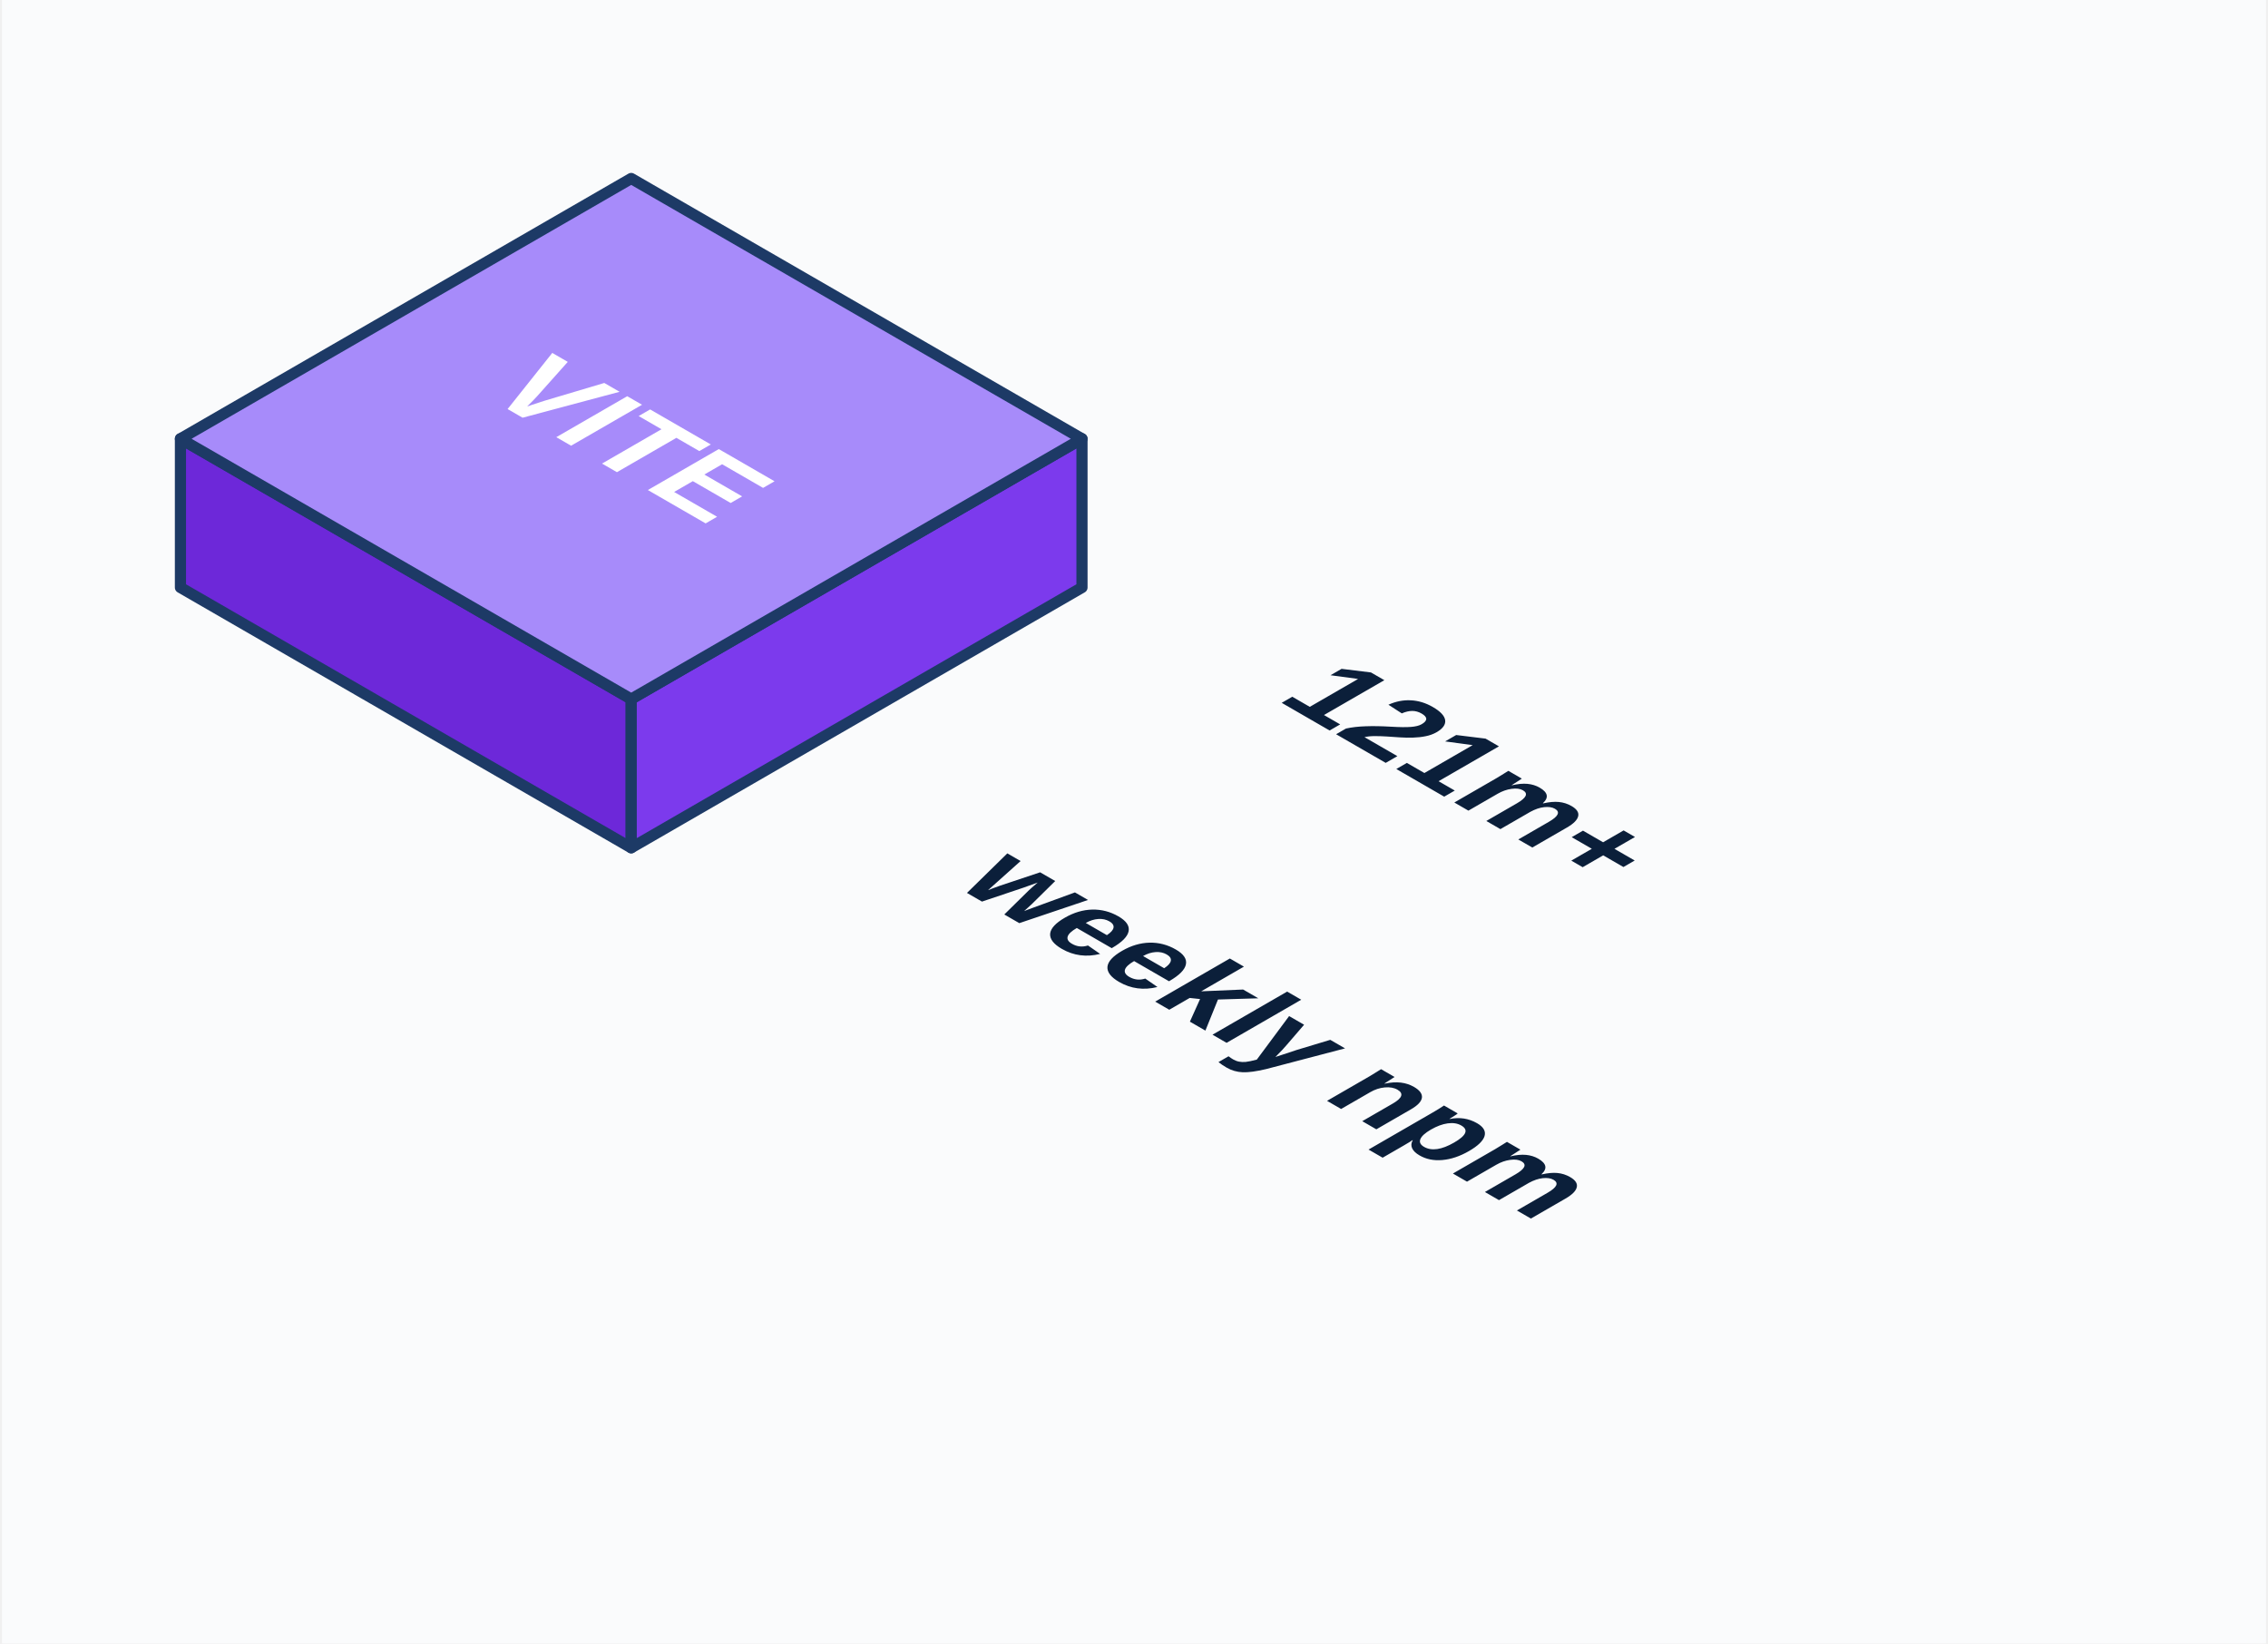
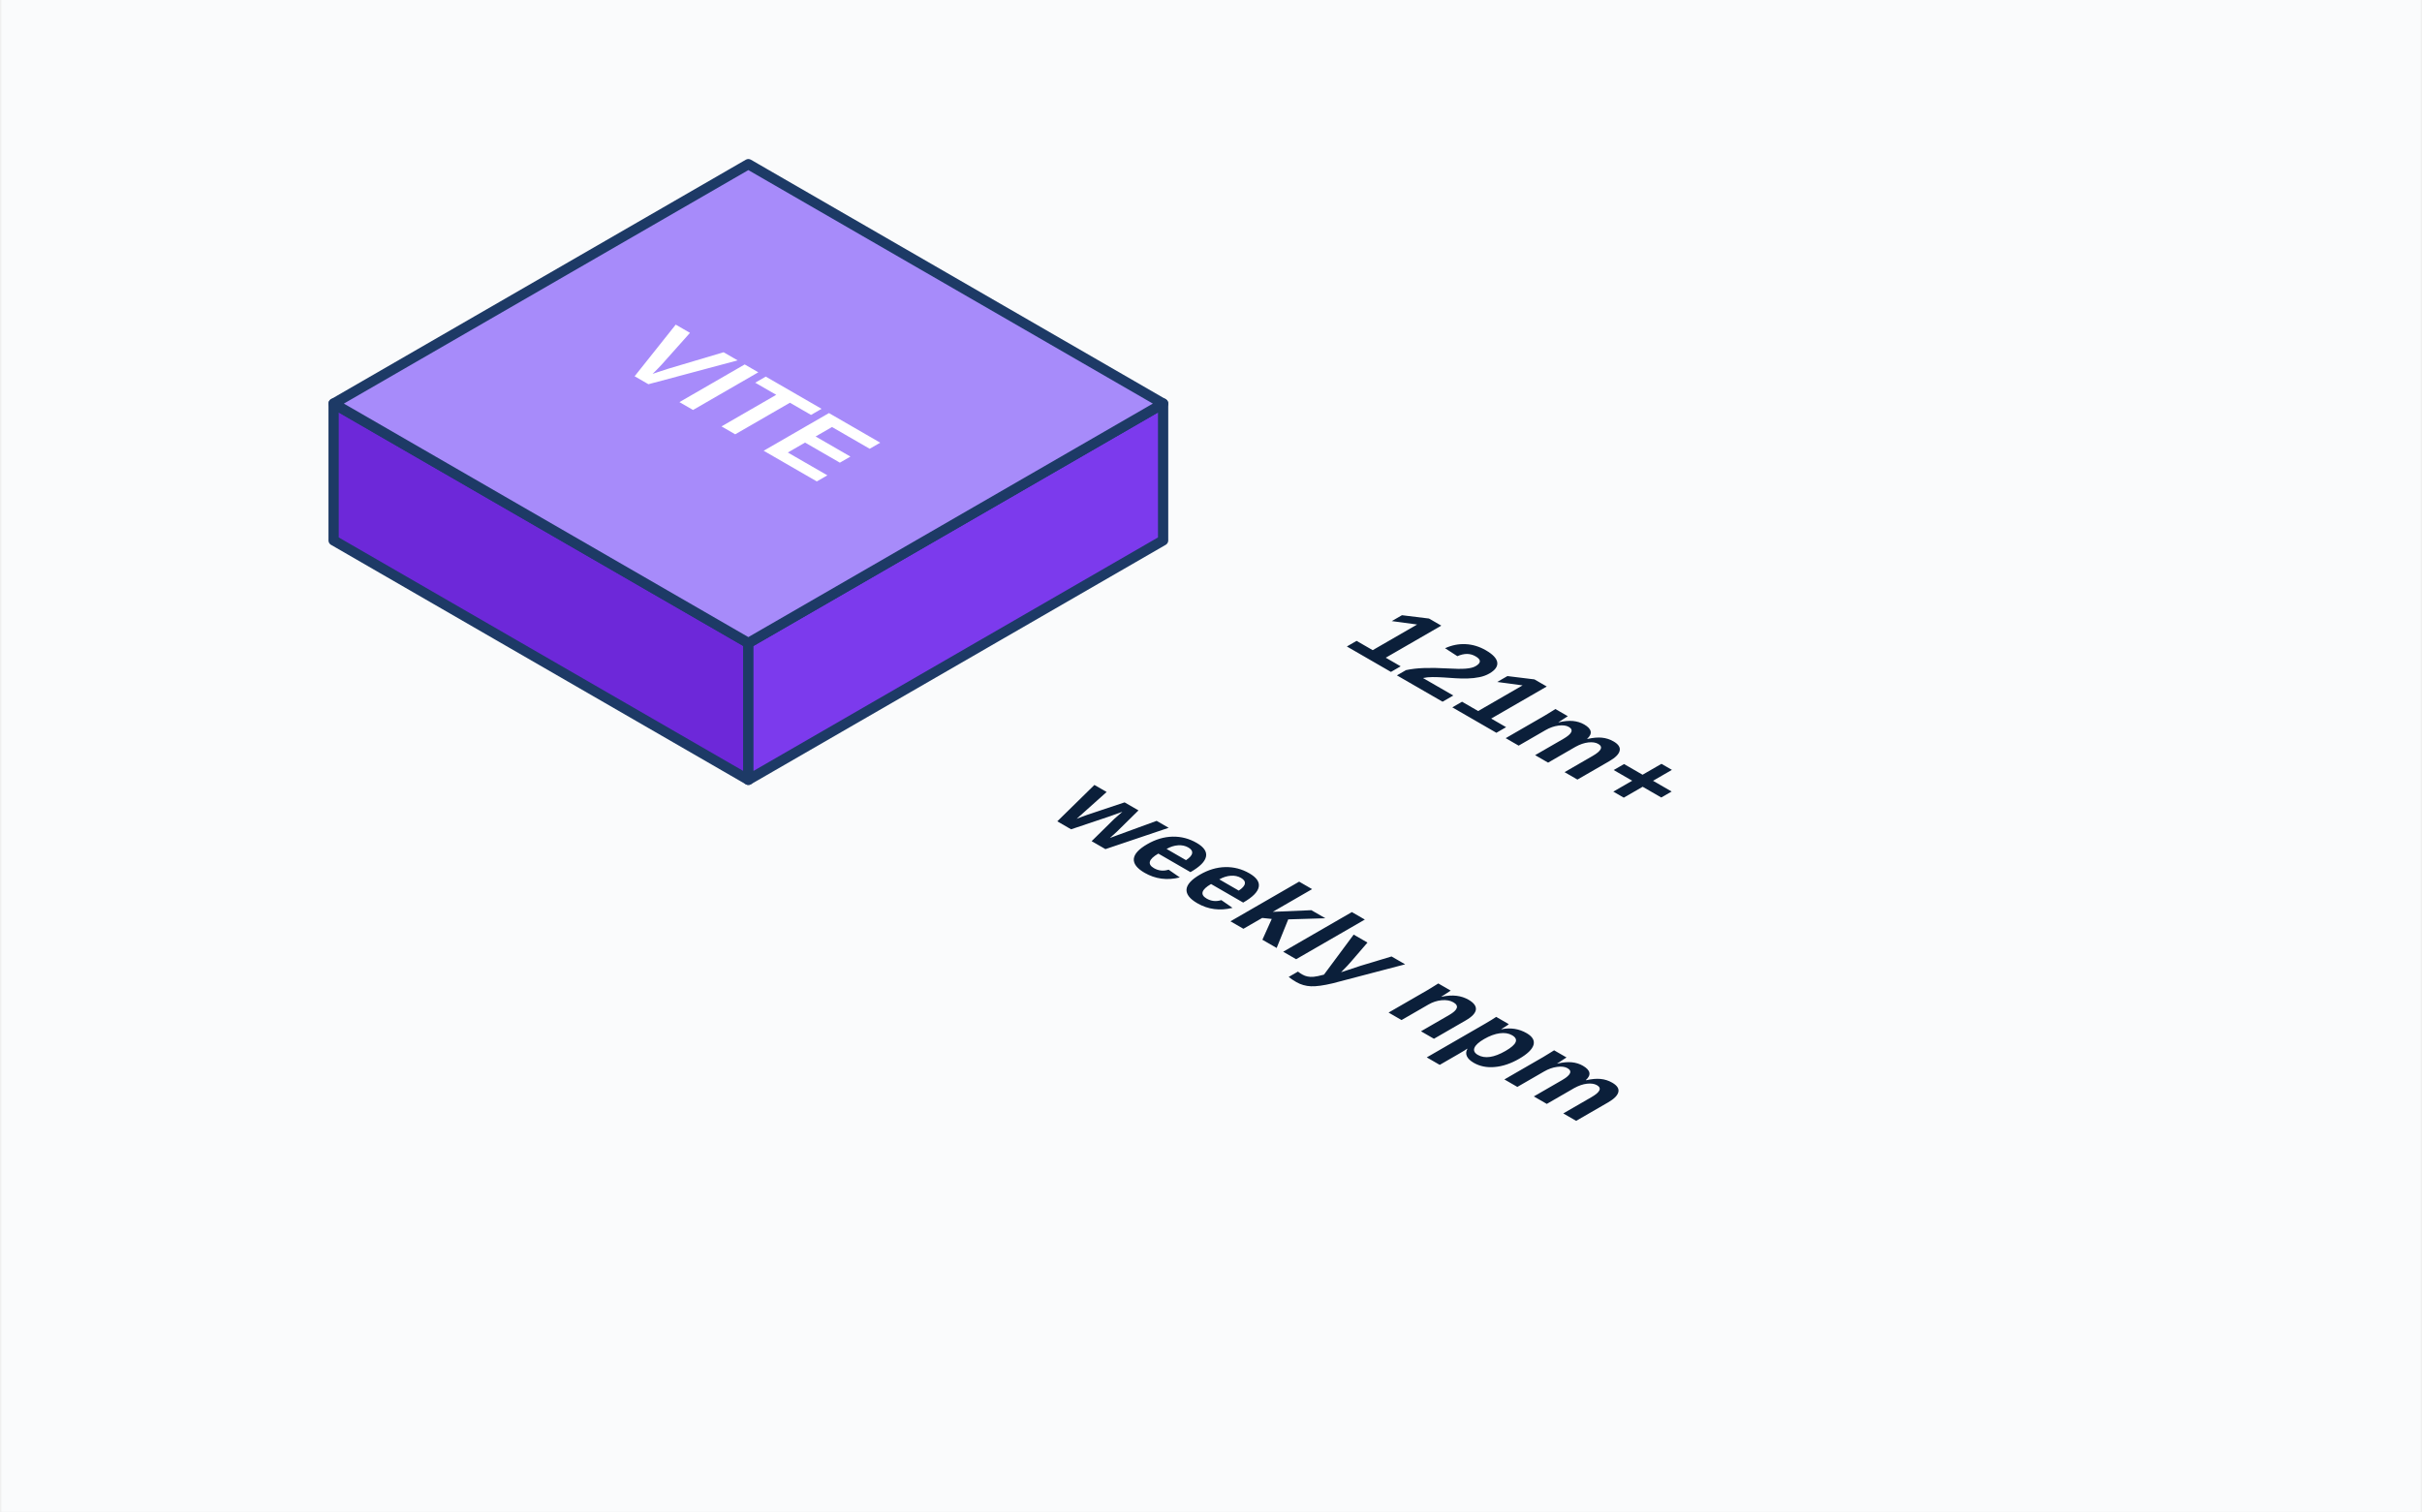
- <svg xmlns="http://www.w3.org/2000/svg" viewBox="-12.00 -12.00 304.47 221.00" width="305" height="221">
-   <rect data-layer="canvas-bg" x="-12.00" y="-12.00" width="304.47" height="221.00" fill="#FAFBFC" />
+ <svg xmlns="http://www.w3.org/2000/svg" viewBox="-36.56 -12.00 353.60 221.00" width="354" height="221">
+   <rect data-layer="canvas-bg" x="-36.56" y="-12.00" width="353.60" height="221.00" fill="#FAFBFC" />
  <g data-part="0" data-part-id="icon" transform="translate(-12.00 -12.00)">
    <g data-face="wrap">
      <polygon data-face="left" points="24.00,79.00 24.00,59.00 84.62,94.00 84.62,114.00" fill="#6D28D9" stroke="#1D3A66" stroke-width="1.50" stroke-linejoin="round" stroke-linecap="round" />
      <polygon data-face="right" points="145.24,79.00 145.24,59.00 84.62,94.00 84.62,114.00" fill="#7C3AED" stroke="#1D3A66" stroke-width="1.50" stroke-linejoin="round" stroke-linecap="round" />
      <polygon data-face="top" points="84.62,24.00 145.24,59.00 84.62,94.00 24.00,59.00" fill="#A78BFA" stroke="#1D3A66" stroke-width="1.50" stroke-linejoin="round" stroke-linecap="round" />
      <g data-face="top-content" transform="matrix(0.866 0.5 -0.866 0.5 84.62 24.00)">
        <text x="35.00" y="35.00" dy=".35em" font-family="Helvetica Neue, Arial, sans-serif" font-size="16.00" font-weight="600" fill="#FFFFFF" text-anchor="middle">VITE</text>
      </g>
    </g>
  </g>
  <g data-part="1" data-part-id="value" transform="translate(135.22 50.00)">
    <g data-face="iso-text" transform="matrix(0.866 0.5 -0.866 0.5 24.00 32.00)">
      <text x="0" y="0" font-family="Helvetica Neue, Arial, sans-serif" font-size="16.00" font-weight="600" fill="#0B1F3A">121m+</text>
    </g>
  </g>
  <g data-part="2" data-part-id="caption" transform="translate(91.92 75.00)">
    <g data-face="iso-text" transform="matrix(0.866 0.5 -0.866 0.5 24.00 32.00)">
      <text x="0" y="0" font-family="Helvetica Neue, Arial, sans-serif" font-size="16.00" font-weight="600" fill="#0B1F3A">weekly npm</text>
    </g>
  </g>
</svg>
